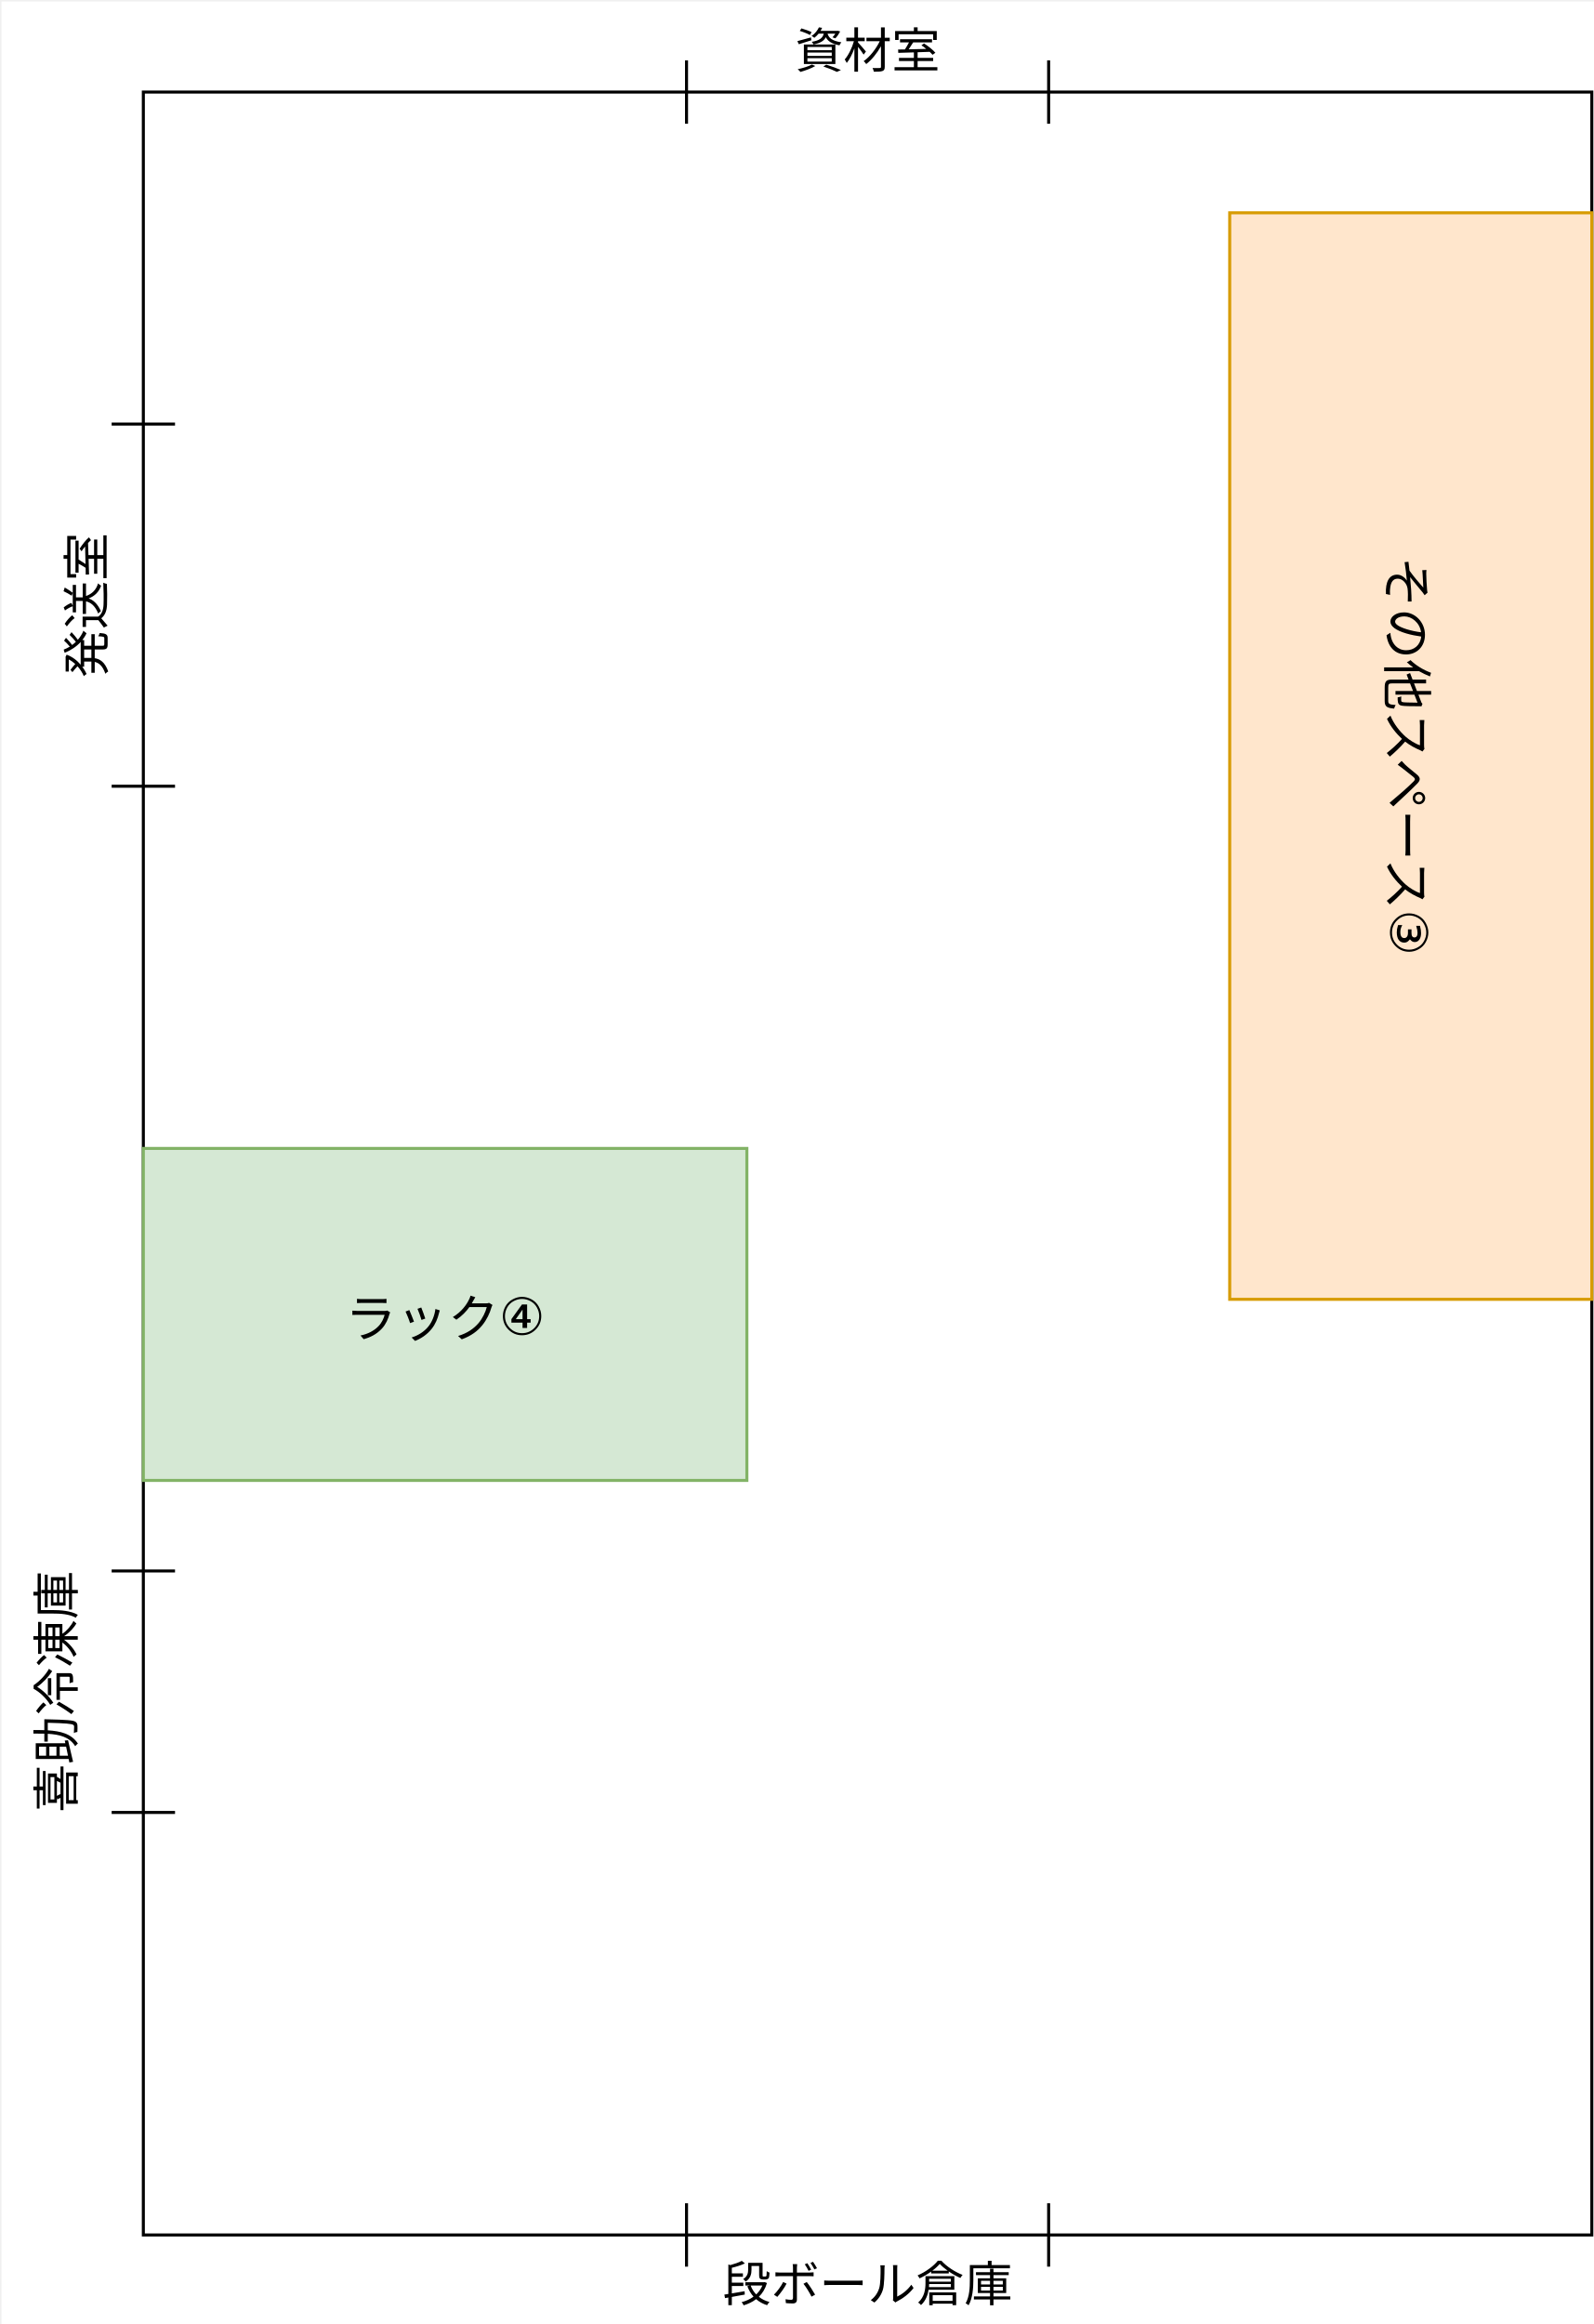
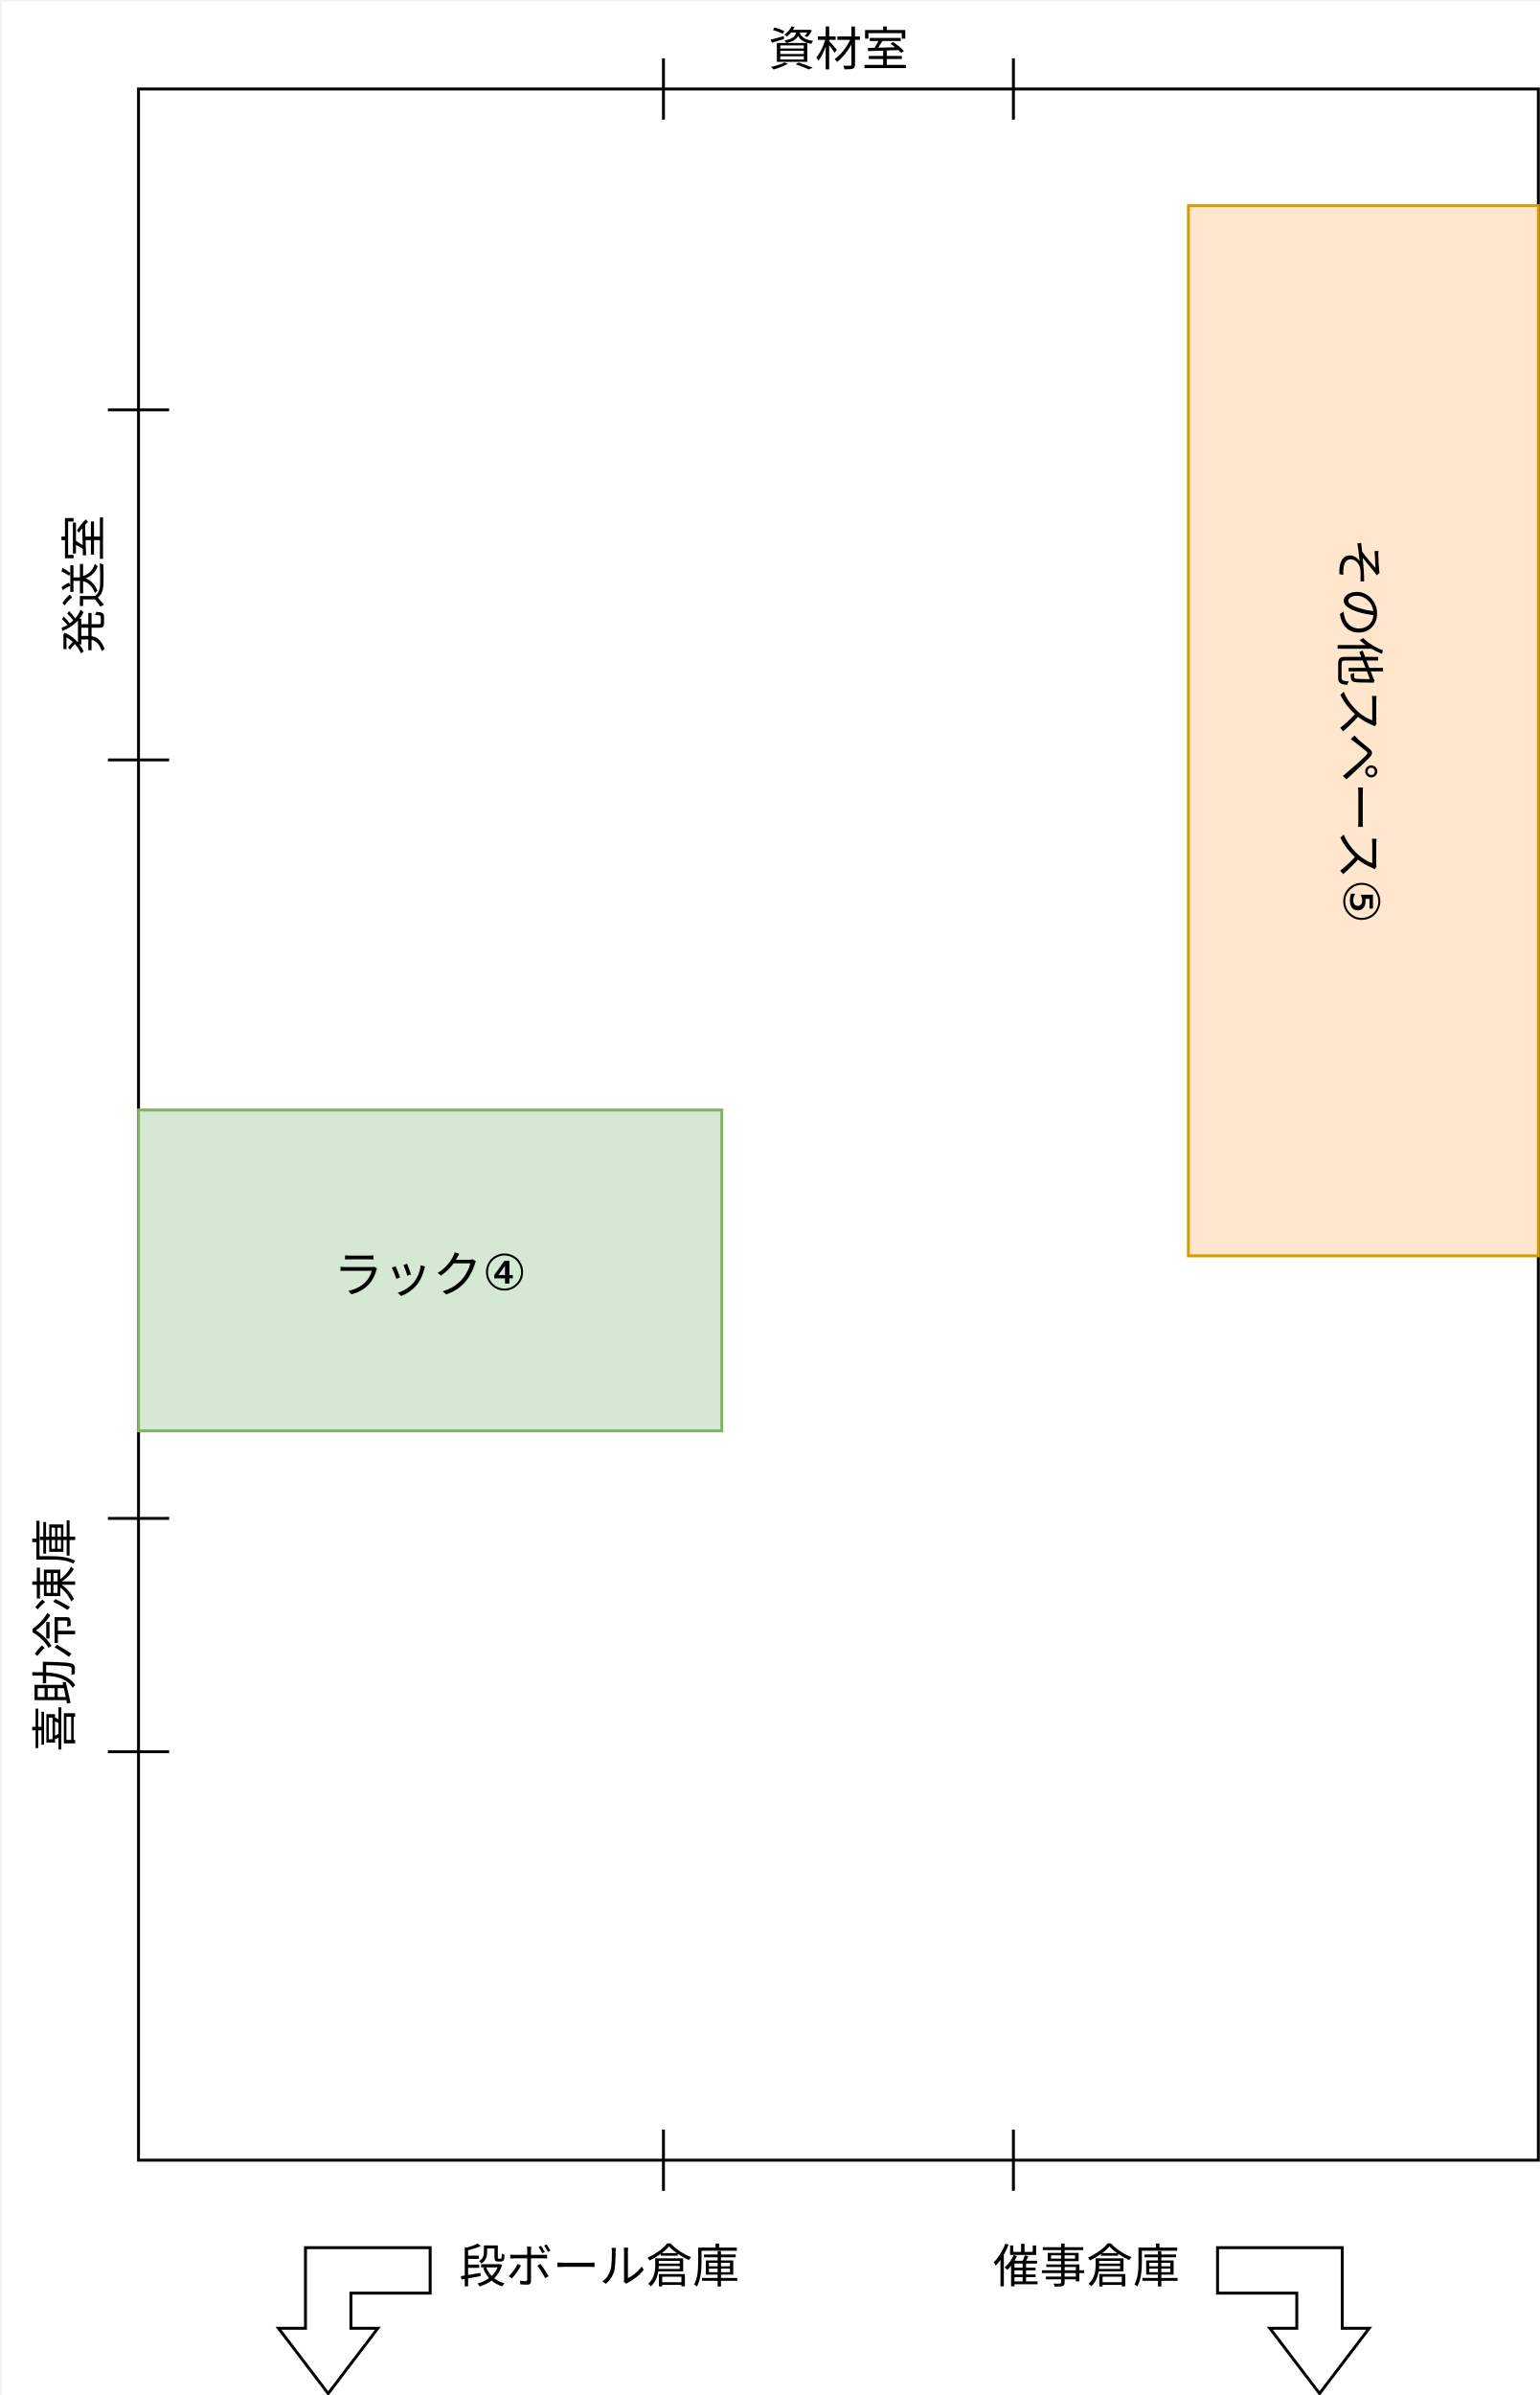
- <svg xmlns="http://www.w3.org/2000/svg" style="background: #ffffff; background-color: light-dark(#ffffff, var(--ge-dark-color, #121212)); color-scheme: light dark;" version="1.1" width="528px" height="770px" viewBox="-0.5 -0.5 528 770" content="&lt;mxfile host=&quot;app.diagrams.net&quot; agent=&quot;Mozilla/5.0 (Windows NT 10.0; Win64; x64) AppleWebKit/537.36 (KHTML, like Gecko) Chrome/140.0.0.0 Safari/537.36&quot; version=&quot;28.2.5&quot; scale=&quot;1&quot; border=&quot;0&quot;&gt;&#10;  &lt;diagram name=&quot;ページ1&quot; id=&quot;56xvchmhYgJfC1pseQKc&quot;&gt;&#10;    &lt;mxGraphModel dx=&quot;751&quot; dy=&quot;776&quot; grid=&quot;1&quot; gridSize=&quot;10&quot; guides=&quot;1&quot; tooltips=&quot;1&quot; connect=&quot;1&quot; arrows=&quot;1&quot; fold=&quot;1&quot; page=&quot;1&quot; pageScale=&quot;1&quot; pageWidth=&quot;827&quot; pageHeight=&quot;1169&quot; math=&quot;0&quot; shadow=&quot;0&quot;&gt;&#10;      &lt;root&gt;&#10;        &lt;mxCell id=&quot;0&quot; /&gt;&#10;        &lt;mxCell id=&quot;1&quot; parent=&quot;0&quot; /&gt;&#10;        &lt;mxCell id=&quot;9NFpFKqjHbTAQ84__Wvb-1&quot; value=&quot;&quot; style=&quot;rounded=0;whiteSpace=wrap;html=1;&quot; parent=&quot;1&quot; vertex=&quot;1&quot;&gt;&#10;          &lt;mxGeometry x=&quot;200&quot; y=&quot;120&quot; width=&quot;480&quot; height=&quot;710&quot; as=&quot;geometry&quot; /&gt;&#10;        &lt;/mxCell&gt;&#10;        &lt;mxCell id=&quot;9NFpFKqjHbTAQ84__Wvb-2&quot; value=&quot;&quot; style=&quot;shape=partialRectangle;whiteSpace=wrap;html=1;top=0;bottom=0;fillColor=none;&quot; parent=&quot;1&quot; vertex=&quot;1&quot;&gt;&#10;          &lt;mxGeometry x=&quot;380&quot; y=&quot;110&quot; width=&quot;120&quot; height=&quot;20&quot; as=&quot;geometry&quot; /&gt;&#10;        &lt;/mxCell&gt;&#10;        &lt;mxCell id=&quot;9NFpFKqjHbTAQ84__Wvb-3&quot; value=&quot;&quot; style=&quot;shape=partialRectangle;whiteSpace=wrap;html=1;top=0;bottom=0;fillColor=none;direction=south;&quot; parent=&quot;1&quot; vertex=&quot;1&quot;&gt;&#10;          &lt;mxGeometry x=&quot;190&quot; y=&quot;230&quot; width=&quot;20&quot; height=&quot;120&quot; as=&quot;geometry&quot; /&gt;&#10;        &lt;/mxCell&gt;&#10;        &lt;mxCell id=&quot;9NFpFKqjHbTAQ84__Wvb-4&quot; value=&quot;&quot; style=&quot;shape=partialRectangle;whiteSpace=wrap;html=1;top=0;bottom=0;fillColor=none;&quot; parent=&quot;1&quot; vertex=&quot;1&quot;&gt;&#10;          &lt;mxGeometry x=&quot;380&quot; y=&quot;820&quot; width=&quot;120&quot; height=&quot;20&quot; as=&quot;geometry&quot; /&gt;&#10;        &lt;/mxCell&gt;&#10;        &lt;mxCell id=&quot;9NFpFKqjHbTAQ84__Wvb-5&quot; value=&quot;&quot; style=&quot;shape=partialRectangle;whiteSpace=wrap;html=1;top=0;bottom=0;fillColor=none;direction=south;&quot; parent=&quot;1&quot; vertex=&quot;1&quot;&gt;&#10;          &lt;mxGeometry x=&quot;190&quot; y=&quot;610&quot; width=&quot;20&quot; height=&quot;80&quot; as=&quot;geometry&quot; /&gt;&#10;        &lt;/mxCell&gt;&#10;        &lt;mxCell id=&quot;9NFpFKqjHbTAQ84__Wvb-10&quot; value=&quot;&quot; style=&quot;group&quot; parent=&quot;1&quot; connectable=&quot;0&quot; vertex=&quot;1&quot;&gt;&#10;          &lt;mxGeometry x=&quot;200&quot; y=&quot;470&quot; width=&quot;200&quot; height=&quot;110&quot; as=&quot;geometry&quot; /&gt;&#10;        &lt;/mxCell&gt;&#10;        &lt;mxCell id=&quot;k0xuNUCTI55nkFxi-Jgx-2&quot; value=&quot;&quot; style=&quot;group&quot; parent=&quot;9NFpFKqjHbTAQ84__Wvb-10&quot; connectable=&quot;0&quot; vertex=&quot;1&quot;&gt;&#10;          &lt;mxGeometry width=&quot;200&quot; height=&quot;110&quot; as=&quot;geometry&quot; /&gt;&#10;        &lt;/mxCell&gt;&#10;        &lt;mxCell id=&quot;9NFpFKqjHbTAQ84__Wvb-6&quot; value=&quot;&quot; style=&quot;rounded=0;whiteSpace=wrap;html=1;fillColor=#d5e8d4;strokeColor=#82b366;&quot; parent=&quot;k0xuNUCTI55nkFxi-Jgx-2&quot; vertex=&quot;1&quot;&gt;&#10;          &lt;mxGeometry width=&quot;200&quot; height=&quot;110&quot; as=&quot;geometry&quot; /&gt;&#10;        &lt;/mxCell&gt;&#10;        &lt;mxCell id=&quot;9NFpFKqjHbTAQ84__Wvb-8&quot; value=&quot;ラック④&quot; style=&quot;text;html=1;align=center;verticalAlign=middle;whiteSpace=wrap;rounded=0;fontSize=17;convertToSvg=1;&quot; parent=&quot;k0xuNUCTI55nkFxi-Jgx-2&quot; vertex=&quot;1&quot;&gt;&#10;          &lt;mxGeometry x=&quot;30&quot; y=&quot;40&quot; width=&quot;140&quot; height=&quot;30&quot; as=&quot;geometry&quot; /&gt;&#10;        &lt;/mxCell&gt;&#10;        &lt;mxCell id=&quot;9NFpFKqjHbTAQ84__Wvb-12&quot; value=&quot;&quot; style=&quot;group&quot; parent=&quot;1&quot; connectable=&quot;0&quot; vertex=&quot;1&quot;&gt;&#10;          &lt;mxGeometry x=&quot;560&quot; y=&quot;160&quot; width=&quot;120&quot; height=&quot;360&quot; as=&quot;geometry&quot; /&gt;&#10;        &lt;/mxCell&gt;&#10;        &lt;mxCell id=&quot;k0xuNUCTI55nkFxi-Jgx-1&quot; value=&quot;&quot; style=&quot;group&quot; parent=&quot;9NFpFKqjHbTAQ84__Wvb-12&quot; connectable=&quot;0&quot; vertex=&quot;1&quot;&gt;&#10;          &lt;mxGeometry width=&quot;120&quot; height=&quot;360&quot; as=&quot;geometry&quot; /&gt;&#10;        &lt;/mxCell&gt;&#10;        &lt;mxCell id=&quot;9NFpFKqjHbTAQ84__Wvb-7&quot; value=&quot;&quot; style=&quot;rounded=0;whiteSpace=wrap;html=1;fillColor=#ffe6cc;strokeColor=#d79b00;&quot; parent=&quot;k0xuNUCTI55nkFxi-Jgx-1&quot; vertex=&quot;1&quot;&gt;&#10;          &lt;mxGeometry width=&quot;120&quot; height=&quot;360&quot; as=&quot;geometry&quot; /&gt;&#10;        &lt;/mxCell&gt;&#10;        &lt;mxCell id=&quot;9NFpFKqjHbTAQ84__Wvb-11&quot; value=&quot;その他スペース③&quot; style=&quot;text;html=1;align=center;verticalAlign=middle;whiteSpace=wrap;rounded=0;rotation=90;fontSize=17;textDirection=vertical-lr;convertToSvg=1;&quot; parent=&quot;k0xuNUCTI55nkFxi-Jgx-1&quot; vertex=&quot;1&quot;&gt;&#10;          &lt;mxGeometry x=&quot;-25&quot; y=&quot;160&quot; width=&quot;170&quot; height=&quot;40&quot; as=&quot;geometry&quot; /&gt;&#10;        &lt;/mxCell&gt;&#10;        &lt;mxCell id=&quot;9NFpFKqjHbTAQ84__Wvb-13&quot; value=&quot;資材室&quot; style=&quot;text;html=1;align=center;verticalAlign=middle;whiteSpace=wrap;rounded=0;fontSize=16;convertToSvg=1;&quot; parent=&quot;1&quot; vertex=&quot;1&quot;&gt;&#10;          &lt;mxGeometry x=&quot;410&quot; y=&quot;90&quot; width=&quot;60&quot; height=&quot;30&quot; as=&quot;geometry&quot; /&gt;&#10;        &lt;/mxCell&gt;&#10;        &lt;mxCell id=&quot;9NFpFKqjHbTAQ84__Wvb-15&quot; value=&quot;発送室&quot; style=&quot;text;html=1;align=center;verticalAlign=middle;whiteSpace=wrap;rounded=0;fontSize=16;rotation=270;textDirection=vertical-rl;convertToSvg=1;&quot; parent=&quot;1&quot; vertex=&quot;1&quot;&gt;&#10;          &lt;mxGeometry x=&quot;140&quot; y=&quot;270&quot; width=&quot;80&quot; height=&quot;40&quot; as=&quot;geometry&quot; /&gt;&#10;        &lt;/mxCell&gt;&#10;        &lt;mxCell id=&quot;9NFpFKqjHbTAQ84__Wvb-16&quot; value=&quot;喜助冷凍庫&quot; style=&quot;text;html=1;align=center;verticalAlign=middle;whiteSpace=wrap;rounded=0;fontSize=16;rotation=270;textDirection=vertical-rl;convertToSvg=1;&quot; parent=&quot;1&quot; vertex=&quot;1&quot;&gt;&#10;          &lt;mxGeometry x=&quot;120&quot; y=&quot;632.5&quot; width=&quot;100&quot; height=&quot;35&quot; as=&quot;geometry&quot; /&gt;&#10;        &lt;/mxCell&gt;&#10;        &lt;mxCell id=&quot;Kgzu1edFgRSVgq6DJQSf-1&quot; value=&quot;段ボール倉庫&quot; style=&quot;text;html=1;align=center;verticalAlign=middle;whiteSpace=wrap;rounded=0;fontSize=16;convertToSvg=1;&quot; vertex=&quot;1&quot; parent=&quot;1&quot;&gt;&#10;          &lt;mxGeometry x=&quot;385&quot; y=&quot;830&quot; width=&quot;110&quot; height=&quot;30&quot; as=&quot;geometry&quot; /&gt;&#10;        &lt;/mxCell&gt;&#10;      &lt;/root&gt;&#10;    &lt;/mxGraphModel&gt;&#10;  &lt;/diagram&gt;&#10;&lt;/mxfile&gt;&#10;">
+ <svg xmlns="http://www.w3.org/2000/svg" style="background: #ffffff; background-color: light-dark(#ffffff, var(--ge-dark-color, #121212)); color-scheme: light dark;" version="1.1" width="528px" height="821px" viewBox="-0.5 -0.5 528 821" content="&lt;mxfile host=&quot;app.diagrams.net&quot; agent=&quot;Mozilla/5.0 (Windows NT 10.0; Win64; x64) AppleWebKit/537.36 (KHTML, like Gecko) Chrome/140.0.0.0 Safari/537.36&quot; version=&quot;28.2.5&quot; scale=&quot;1&quot; border=&quot;0&quot;&gt;&#10;  &lt;diagram name=&quot;ページ1&quot; id=&quot;56xvchmhYgJfC1pseQKc&quot;&gt;&#10;    &lt;mxGraphModel dx=&quot;703&quot; dy=&quot;828&quot; grid=&quot;1&quot; gridSize=&quot;10&quot; guides=&quot;1&quot; tooltips=&quot;1&quot; connect=&quot;1&quot; arrows=&quot;1&quot; fold=&quot;1&quot; page=&quot;1&quot; pageScale=&quot;1&quot; pageWidth=&quot;827&quot; pageHeight=&quot;1169&quot; math=&quot;0&quot; shadow=&quot;0&quot;&gt;&#10;      &lt;root&gt;&#10;        &lt;mxCell id=&quot;0&quot; /&gt;&#10;        &lt;mxCell id=&quot;1&quot; parent=&quot;0&quot; /&gt;&#10;        &lt;mxCell id=&quot;9NFpFKqjHbTAQ84__Wvb-1&quot; value=&quot;&quot; style=&quot;rounded=0;whiteSpace=wrap;html=1;&quot; parent=&quot;1&quot; vertex=&quot;1&quot;&gt;&#10;          &lt;mxGeometry x=&quot;200&quot; y=&quot;120&quot; width=&quot;480&quot; height=&quot;710&quot; as=&quot;geometry&quot; /&gt;&#10;        &lt;/mxCell&gt;&#10;        &lt;mxCell id=&quot;9NFpFKqjHbTAQ84__Wvb-2&quot; value=&quot;&quot; style=&quot;shape=partialRectangle;whiteSpace=wrap;html=1;top=0;bottom=0;fillColor=none;&quot; parent=&quot;1&quot; vertex=&quot;1&quot;&gt;&#10;          &lt;mxGeometry x=&quot;380&quot; y=&quot;110&quot; width=&quot;120&quot; height=&quot;20&quot; as=&quot;geometry&quot; /&gt;&#10;        &lt;/mxCell&gt;&#10;        &lt;mxCell id=&quot;9NFpFKqjHbTAQ84__Wvb-3&quot; value=&quot;&quot; style=&quot;shape=partialRectangle;whiteSpace=wrap;html=1;top=0;bottom=0;fillColor=none;direction=south;&quot; parent=&quot;1&quot; vertex=&quot;1&quot;&gt;&#10;          &lt;mxGeometry x=&quot;190&quot; y=&quot;230&quot; width=&quot;20&quot; height=&quot;120&quot; as=&quot;geometry&quot; /&gt;&#10;        &lt;/mxCell&gt;&#10;        &lt;mxCell id=&quot;9NFpFKqjHbTAQ84__Wvb-4&quot; value=&quot;&quot; style=&quot;shape=partialRectangle;whiteSpace=wrap;html=1;top=0;bottom=0;fillColor=none;&quot; parent=&quot;1&quot; vertex=&quot;1&quot;&gt;&#10;          &lt;mxGeometry x=&quot;380&quot; y=&quot;820&quot; width=&quot;120&quot; height=&quot;20&quot; as=&quot;geometry&quot; /&gt;&#10;        &lt;/mxCell&gt;&#10;        &lt;mxCell id=&quot;9NFpFKqjHbTAQ84__Wvb-5&quot; value=&quot;&quot; style=&quot;shape=partialRectangle;whiteSpace=wrap;html=1;top=0;bottom=0;fillColor=none;direction=south;&quot; parent=&quot;1&quot; vertex=&quot;1&quot;&gt;&#10;          &lt;mxGeometry x=&quot;190&quot; y=&quot;610&quot; width=&quot;20&quot; height=&quot;80&quot; as=&quot;geometry&quot; /&gt;&#10;        &lt;/mxCell&gt;&#10;        &lt;mxCell id=&quot;9NFpFKqjHbTAQ84__Wvb-10&quot; value=&quot;&quot; style=&quot;group&quot; parent=&quot;1&quot; connectable=&quot;0&quot; vertex=&quot;1&quot;&gt;&#10;          &lt;mxGeometry x=&quot;200&quot; y=&quot;470&quot; width=&quot;200&quot; height=&quot;110&quot; as=&quot;geometry&quot; /&gt;&#10;        &lt;/mxCell&gt;&#10;        &lt;mxCell id=&quot;k0xuNUCTI55nkFxi-Jgx-2&quot; value=&quot;&quot; style=&quot;group&quot; parent=&quot;9NFpFKqjHbTAQ84__Wvb-10&quot; connectable=&quot;0&quot; vertex=&quot;1&quot;&gt;&#10;          &lt;mxGeometry width=&quot;200&quot; height=&quot;110&quot; as=&quot;geometry&quot; /&gt;&#10;        &lt;/mxCell&gt;&#10;        &lt;mxCell id=&quot;9NFpFKqjHbTAQ84__Wvb-6&quot; value=&quot;&quot; style=&quot;rounded=0;whiteSpace=wrap;html=1;fillColor=#d5e8d4;strokeColor=#82b366;&quot; parent=&quot;k0xuNUCTI55nkFxi-Jgx-2&quot; vertex=&quot;1&quot;&gt;&#10;          &lt;mxGeometry width=&quot;200&quot; height=&quot;110&quot; as=&quot;geometry&quot; /&gt;&#10;        &lt;/mxCell&gt;&#10;        &lt;mxCell id=&quot;9NFpFKqjHbTAQ84__Wvb-8&quot; value=&quot;ラック④&quot; style=&quot;text;html=1;align=center;verticalAlign=middle;whiteSpace=wrap;rounded=0;fontSize=17;convertToSvg=1;&quot; parent=&quot;k0xuNUCTI55nkFxi-Jgx-2&quot; vertex=&quot;1&quot;&gt;&#10;          &lt;mxGeometry x=&quot;30&quot; y=&quot;40&quot; width=&quot;140&quot; height=&quot;30&quot; as=&quot;geometry&quot; /&gt;&#10;        &lt;/mxCell&gt;&#10;        &lt;mxCell id=&quot;9NFpFKqjHbTAQ84__Wvb-12&quot; value=&quot;&quot; style=&quot;group&quot; parent=&quot;1&quot; connectable=&quot;0&quot; vertex=&quot;1&quot;&gt;&#10;          &lt;mxGeometry x=&quot;560&quot; y=&quot;160&quot; width=&quot;120&quot; height=&quot;360&quot; as=&quot;geometry&quot; /&gt;&#10;        &lt;/mxCell&gt;&#10;        &lt;mxCell id=&quot;k0xuNUCTI55nkFxi-Jgx-1&quot; value=&quot;&quot; style=&quot;group&quot; parent=&quot;9NFpFKqjHbTAQ84__Wvb-12&quot; connectable=&quot;0&quot; vertex=&quot;1&quot;&gt;&#10;          &lt;mxGeometry width=&quot;120&quot; height=&quot;360&quot; as=&quot;geometry&quot; /&gt;&#10;        &lt;/mxCell&gt;&#10;        &lt;mxCell id=&quot;9NFpFKqjHbTAQ84__Wvb-7&quot; value=&quot;&quot; style=&quot;rounded=0;whiteSpace=wrap;html=1;fillColor=#ffe6cc;strokeColor=#d79b00;&quot; parent=&quot;k0xuNUCTI55nkFxi-Jgx-1&quot; vertex=&quot;1&quot;&gt;&#10;          &lt;mxGeometry width=&quot;120&quot; height=&quot;360&quot; as=&quot;geometry&quot; /&gt;&#10;        &lt;/mxCell&gt;&#10;        &lt;mxCell id=&quot;9NFpFKqjHbTAQ84__Wvb-11&quot; value=&quot;&amp;lt;font style=&amp;quot;vertical-align: inherit;&amp;quot; dir=&amp;quot;auto&amp;quot;&amp;gt;&amp;lt;font style=&amp;quot;vertical-align: inherit;&amp;quot; dir=&amp;quot;auto&amp;quot;&amp;gt;その他スペース⑤&amp;lt;/font&amp;gt;&amp;lt;/font&amp;gt;&quot; style=&quot;text;html=1;align=center;verticalAlign=middle;whiteSpace=wrap;rounded=0;rotation=90;fontSize=17;textDirection=vertical-lr;convertToSvg=1;&quot; parent=&quot;k0xuNUCTI55nkFxi-Jgx-1&quot; vertex=&quot;1&quot;&gt;&#10;          &lt;mxGeometry x=&quot;-25&quot; y=&quot;160&quot; width=&quot;170&quot; height=&quot;40&quot; as=&quot;geometry&quot; /&gt;&#10;        &lt;/mxCell&gt;&#10;        &lt;mxCell id=&quot;9NFpFKqjHbTAQ84__Wvb-13&quot; value=&quot;資材室&quot; style=&quot;text;html=1;align=center;verticalAlign=middle;whiteSpace=wrap;rounded=0;fontSize=16;convertToSvg=1;&quot; parent=&quot;1&quot; vertex=&quot;1&quot;&gt;&#10;          &lt;mxGeometry x=&quot;410&quot; y=&quot;90&quot; width=&quot;60&quot; height=&quot;30&quot; as=&quot;geometry&quot; /&gt;&#10;        &lt;/mxCell&gt;&#10;        &lt;mxCell id=&quot;9NFpFKqjHbTAQ84__Wvb-15&quot; value=&quot;発送室&quot; style=&quot;text;html=1;align=center;verticalAlign=middle;whiteSpace=wrap;rounded=0;fontSize=16;rotation=270;textDirection=vertical-rl;convertToSvg=1;&quot; parent=&quot;1&quot; vertex=&quot;1&quot;&gt;&#10;          &lt;mxGeometry x=&quot;140&quot; y=&quot;270&quot; width=&quot;80&quot; height=&quot;40&quot; as=&quot;geometry&quot; /&gt;&#10;        &lt;/mxCell&gt;&#10;        &lt;mxCell id=&quot;9NFpFKqjHbTAQ84__Wvb-16&quot; value=&quot;喜助冷凍庫&quot; style=&quot;text;html=1;align=center;verticalAlign=middle;whiteSpace=wrap;rounded=0;fontSize=16;rotation=270;textDirection=vertical-rl;convertToSvg=1;&quot; parent=&quot;1&quot; vertex=&quot;1&quot;&gt;&#10;          &lt;mxGeometry x=&quot;120&quot; y=&quot;632.5&quot; width=&quot;100&quot; height=&quot;35&quot; as=&quot;geometry&quot; /&gt;&#10;        &lt;/mxCell&gt;&#10;        &lt;mxCell id=&quot;Kgzu1edFgRSVgq6DJQSf-1&quot; value=&quot;段ボール倉庫&quot; style=&quot;text;html=1;align=center;verticalAlign=middle;whiteSpace=wrap;rounded=0;fontSize=16;convertToSvg=1;&quot; parent=&quot;1&quot; vertex=&quot;1&quot;&gt;&#10;          &lt;mxGeometry x=&quot;303&quot; y=&quot;850&quot; width=&quot;110&quot; height=&quot;30&quot; as=&quot;geometry&quot; /&gt;&#10;        &lt;/mxCell&gt;&#10;        &lt;mxCell id=&quot;fJk3BabDp5c4rKoL239u-8&quot; value=&quot;&quot; style=&quot;html=1;shadow=0;dashed=0;align=center;verticalAlign=middle;shape=mxgraph.arrows2.bendArrow;dy=7.79;dx=22.38;notch=0;arrowHead=34.07;rounded=0;direction=south;flipH=1;&quot; vertex=&quot;1&quot; parent=&quot;1&quot;&gt;&#10;          &lt;mxGeometry x=&quot;248&quot; y=&quot;860&quot; width=&quot;52&quot; height=&quot;50&quot; as=&quot;geometry&quot; /&gt;&#10;        &lt;/mxCell&gt;&#10;        &lt;mxCell id=&quot;fJk3BabDp5c4rKoL239u-9&quot; value=&quot;&quot; style=&quot;html=1;shadow=0;dashed=0;align=center;verticalAlign=middle;shape=mxgraph.arrows2.bendArrow;dy=7.79;dx=22.38;notch=0;arrowHead=34.07;rounded=0;direction=south;flipH=0;&quot; vertex=&quot;1&quot; parent=&quot;1&quot;&gt;&#10;          &lt;mxGeometry x=&quot;570&quot; y=&quot;860&quot; width=&quot;52&quot; height=&quot;50&quot; as=&quot;geometry&quot; /&gt;&#10;        &lt;/mxCell&gt;&#10;        &lt;mxCell id=&quot;fJk3BabDp5c4rKoL239u-10&quot; value=&quot;催事倉庫&quot; style=&quot;text;html=1;align=center;verticalAlign=middle;whiteSpace=wrap;rounded=0;fontSize=16;convertToSvg=1;&quot; vertex=&quot;1&quot; parent=&quot;1&quot;&gt;&#10;          &lt;mxGeometry x=&quot;470&quot; y=&quot;850&quot; width=&quot;110&quot; height=&quot;30&quot; as=&quot;geometry&quot; /&gt;&#10;        &lt;/mxCell&gt;&#10;      &lt;/root&gt;&#10;    &lt;/mxGraphModel&gt;&#10;  &lt;/diagram&gt;&#10;&lt;/mxfile&gt;&#10;">
  <defs />
  <rect fill="#ffffff" width="100%" height="100%" x="0" y="0" style="fill: light-dark(#ffffff, var(--ge-dark-color, #121212));" />
  <g>
    <g data-cell-id="0">
      <g data-cell-id="1">
        <g data-cell-id="9NFpFKqjHbTAQ84__Wvb-1">
          <g>
            <rect x="47" y="30" width="480" height="710" fill="#ffffff" stroke="#000000" pointer-events="all" style="fill: light-dark(#ffffff, var(--ge-dark-color, #121212)); stroke: light-dark(rgb(0, 0, 0), rgb(255, 255, 255));" />
          </g>
        </g>
        <g data-cell-id="9NFpFKqjHbTAQ84__Wvb-2">
          <g>
            <rect x="227" y="20" width="120" height="20" fill="none" stroke="none" pointer-events="all" />
            <path d="M 227 20 M 347 20 L 347 40 M 227 40 L 227 20" fill="none" stroke="#000000" stroke-linecap="square" stroke-miterlimit="10" pointer-events="all" style="stroke: light-dark(rgb(0, 0, 0), rgb(255, 255, 255));" />
          </g>
        </g>
        <g data-cell-id="9NFpFKqjHbTAQ84__Wvb-3">
          <g>
            <rect x="-13" y="190" width="120" height="20" fill="none" stroke="none" transform="rotate(90,47,200)" pointer-events="all" />
            <path d="M -13 190 M 107 190 L 107 210 M -13 210 L -13 190" fill="none" stroke="#000000" stroke-linecap="square" stroke-miterlimit="10" transform="rotate(90,47,200)" pointer-events="all" style="stroke: light-dark(rgb(0, 0, 0), rgb(255, 255, 255));" />
          </g>
        </g>
        <g data-cell-id="9NFpFKqjHbTAQ84__Wvb-4">
          <g>
            <rect x="227" y="730" width="120" height="20" fill="none" stroke="none" pointer-events="all" />
            <path d="M 227 730 M 347 730 L 347 750 M 227 750 L 227 730" fill="none" stroke="#000000" stroke-linecap="square" stroke-miterlimit="10" pointer-events="all" style="stroke: light-dark(rgb(0, 0, 0), rgb(255, 255, 255));" />
          </g>
        </g>
        <g data-cell-id="9NFpFKqjHbTAQ84__Wvb-5">
          <g>
            <rect x="7" y="550" width="80" height="20" fill="none" stroke="none" transform="rotate(90,47,560)" pointer-events="all" />
            <path d="M 7 550 M 87 550 L 87 570 M 7 570 L 7 550" fill="none" stroke="#000000" stroke-linecap="square" stroke-miterlimit="10" transform="rotate(90,47,560)" pointer-events="all" style="stroke: light-dark(rgb(0, 0, 0), rgb(255, 255, 255));" />
          </g>
        </g>
        <g data-cell-id="9NFpFKqjHbTAQ84__Wvb-10">
          <g />
          <g data-cell-id="k0xuNUCTI55nkFxi-Jgx-2">
            <g />
            <g data-cell-id="9NFpFKqjHbTAQ84__Wvb-6">
              <g>
                <rect x="47" y="380" width="200" height="110" fill="#d5e8d4" stroke="#82b366" pointer-events="all" style="fill: light-dark(rgb(213, 232, 212), rgb(31, 47, 30)); stroke: light-dark(rgb(130, 179, 102), rgb(68, 110, 44));" />
              </g>
            </g>
            <g data-cell-id="9NFpFKqjHbTAQ84__Wvb-8">
              <g>
                <rect x="77" y="420" width="140" height="30" fill="none" stroke="none" pointer-events="all" />
              </g>
              <g>
                <g fill="#000000" font-family="Helvetica" text-anchor="middle" font-size="17px" style="fill: light-dark(rgb(0, 0, 0), rgb(255, 255, 255));">
                  <text x="147" y="442.5">
                    <tspan>ラック④</tspan>
                  </text>
                </g>
              </g>
            </g>
          </g>
        </g>
        <g data-cell-id="9NFpFKqjHbTAQ84__Wvb-12">
          <g />
          <g data-cell-id="k0xuNUCTI55nkFxi-Jgx-1">
            <g />
            <g data-cell-id="9NFpFKqjHbTAQ84__Wvb-7">
              <g>
                <rect x="407" y="70" width="120" height="360" fill="#ffe6cc" stroke="#d79b00" pointer-events="all" style="fill: light-dark(rgb(255, 230, 204), rgb(54, 33, 10)); stroke: light-dark(rgb(215, 155, 0), rgb(153, 101, 0));" />
              </g>
            </g>
            <g data-cell-id="9NFpFKqjHbTAQ84__Wvb-11">
              <g>
                <rect x="382" y="230" width="170" height="40" fill="none" stroke="none" transform="rotate(90,467,250)" pointer-events="all" />
              </g>
              <g>
                <g fill="#000000" font-family="Helvetica" text-anchor="middle" transform="rotate(90,467,250)" font-size="17px" style="fill: light-dark(rgb(0, 0, 0), rgb(255, 255, 255));">
                  <text x="467" y="257.5">
-                     <tspan>その他スペース③</tspan>
+                     <tspan style="vertical-align: inherit;">
+                       <tspan style="vertical-align: inherit;">
+                         <tspan>その他スペース⑤</tspan>
+                       </tspan>
+                     </tspan>
                  </text>
                </g>
              </g>
            </g>
          </g>
        </g>
        <g data-cell-id="9NFpFKqjHbTAQ84__Wvb-13">
          <g>
            <rect x="257" y="0" width="60" height="30" fill="none" stroke="none" pointer-events="all" />
          </g>
          <g>
            <g fill="#000000" font-family="Helvetica" text-anchor="middle" font-size="16px" style="fill: light-dark(rgb(0, 0, 0), rgb(255, 255, 255));">
              <text x="287" y="22">
                <tspan>資材室</tspan>
              </text>
            </g>
          </g>
        </g>
        <g data-cell-id="9NFpFKqjHbTAQ84__Wvb-15">
          <g>
            <rect x="-13" y="180" width="80" height="40" fill="none" stroke="none" transform="rotate(270,27,200)" pointer-events="all" />
          </g>
          <g>
            <g fill="#000000" font-family="Helvetica" text-anchor="middle" transform="rotate(270,27,200)" font-size="16px" style="fill: light-dark(rgb(0, 0, 0), rgb(255, 255, 255));">
              <text x="27" y="207">
                <tspan>発送室</tspan>
              </text>
            </g>
          </g>
        </g>
        <g data-cell-id="9NFpFKqjHbTAQ84__Wvb-16">
          <g>
            <rect x="-33" y="542.5" width="100" height="35" fill="none" stroke="none" transform="rotate(270,17,560)" pointer-events="all" />
          </g>
          <g>
            <g fill="#000000" font-family="Helvetica" text-anchor="middle" transform="rotate(270,17,560)" font-size="16px" style="fill: light-dark(rgb(0, 0, 0), rgb(255, 255, 255));">
              <text x="17" y="567">
                <tspan>喜助冷凍庫</tspan>
              </text>
            </g>
          </g>
        </g>
        <g data-cell-id="Kgzu1edFgRSVgq6DJQSf-1">
          <g>
-             <rect x="232" y="740" width="110" height="30" fill="none" stroke="none" pointer-events="all" />
+             <rect x="150" y="760" width="110" height="30" fill="none" stroke="none" pointer-events="all" />
          </g>
          <g>
            <g fill="#000000" font-family="Helvetica" text-anchor="middle" font-size="16px" style="fill: light-dark(rgb(0, 0, 0), rgb(255, 255, 255));">
-               <text x="287" y="762">
+               <text x="205" y="782">
                <tspan>段ボール倉庫</tspan>
+               </text>
+             </g>
+           </g>
+         </g>
+         <g data-cell-id="fJk3BabDp5c4rKoL239u-8">
+           <g>
+             <path d="M 123.62 769 L 146 786.03 L 123.62 803.07 L 123.62 793.83 L 111.58 793.83 L 111.58 821 L 103.79 821 L 96 821 L 96 778.25 L 123.62 778.25 Z" fill="#ffffff" stroke="#000000" stroke-miterlimit="10" transform="translate(0,795)scale(1,-1)translate(0,-795)rotate(-90,121,795)" pointer-events="all" style="fill: light-dark(#ffffff, var(--ge-dark-color, #121212)); stroke: light-dark(rgb(0, 0, 0), rgb(255, 255, 255));" />
+           </g>
+         </g>
+         <g data-cell-id="fJk3BabDp5c4rKoL239u-9">
+           <g>
+             <path d="M 445.62 769 L 468 786.03 L 445.62 803.07 L 445.62 793.83 L 433.58 793.83 L 433.58 821 L 425.79 821 L 418 821 L 418 778.25 L 445.62 778.25 Z" fill="#ffffff" stroke="#000000" stroke-miterlimit="10" transform="rotate(90,443,795)" pointer-events="all" style="fill: light-dark(#ffffff, var(--ge-dark-color, #121212)); stroke: light-dark(rgb(0, 0, 0), rgb(255, 255, 255));" />
+           </g>
+         </g>
+         <g data-cell-id="fJk3BabDp5c4rKoL239u-10">
+           <g>
+             <rect x="317" y="760" width="110" height="30" fill="none" stroke="none" pointer-events="all" />
+           </g>
+           <g>
+             <g fill="#000000" font-family="Helvetica" text-anchor="middle" font-size="16px" style="fill: light-dark(rgb(0, 0, 0), rgb(255, 255, 255));">
+               <text x="372" y="782">
+                 <tspan>催事倉庫</tspan>
              </text>
            </g>
          </g>
        </g>
      </g>
    </g>
  </g>
</svg>
